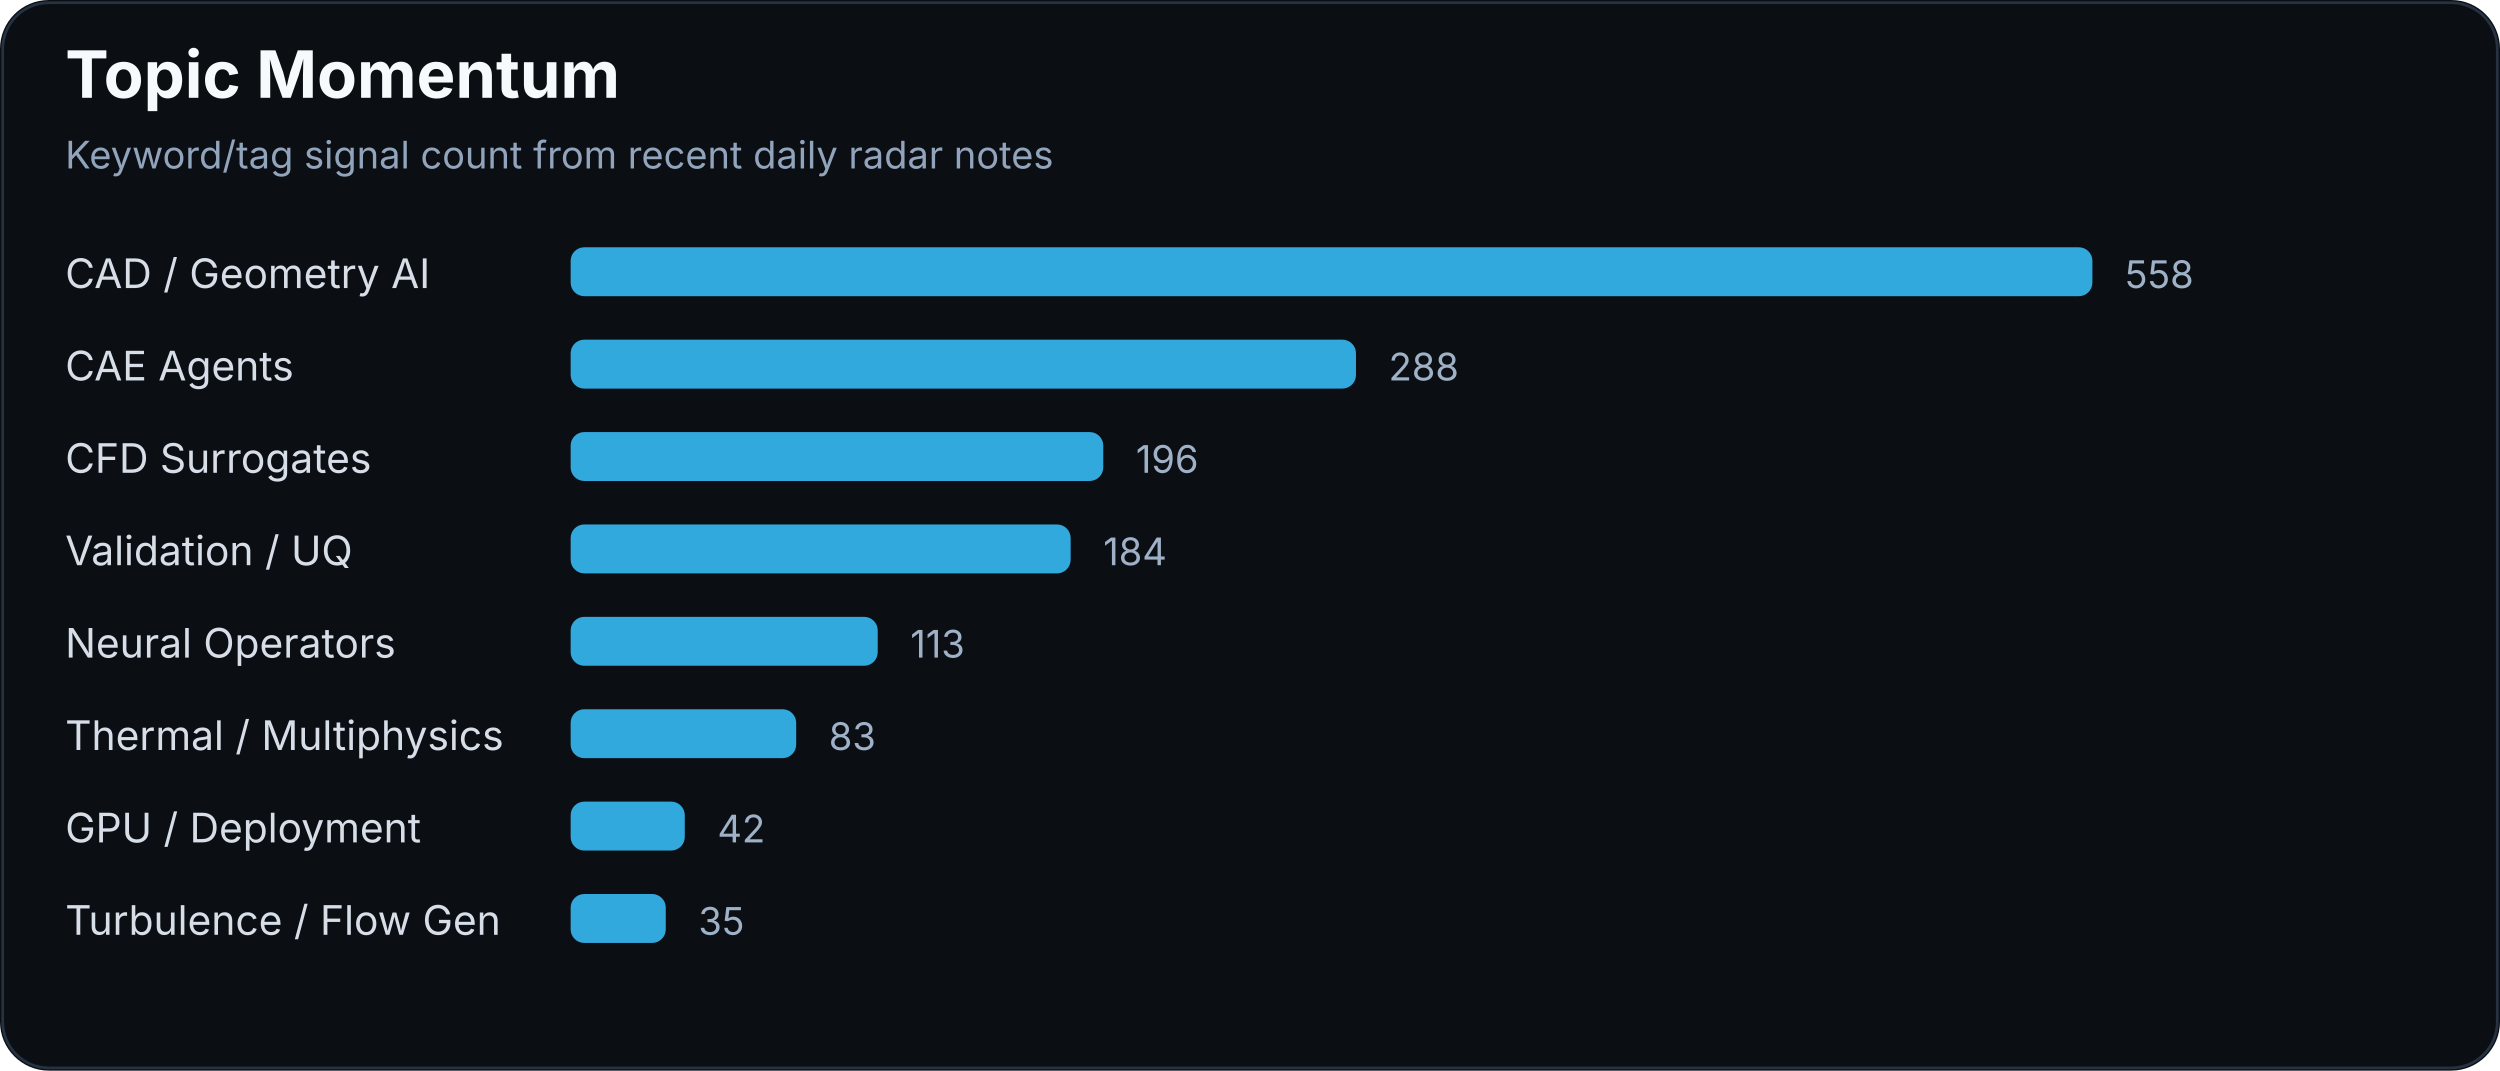
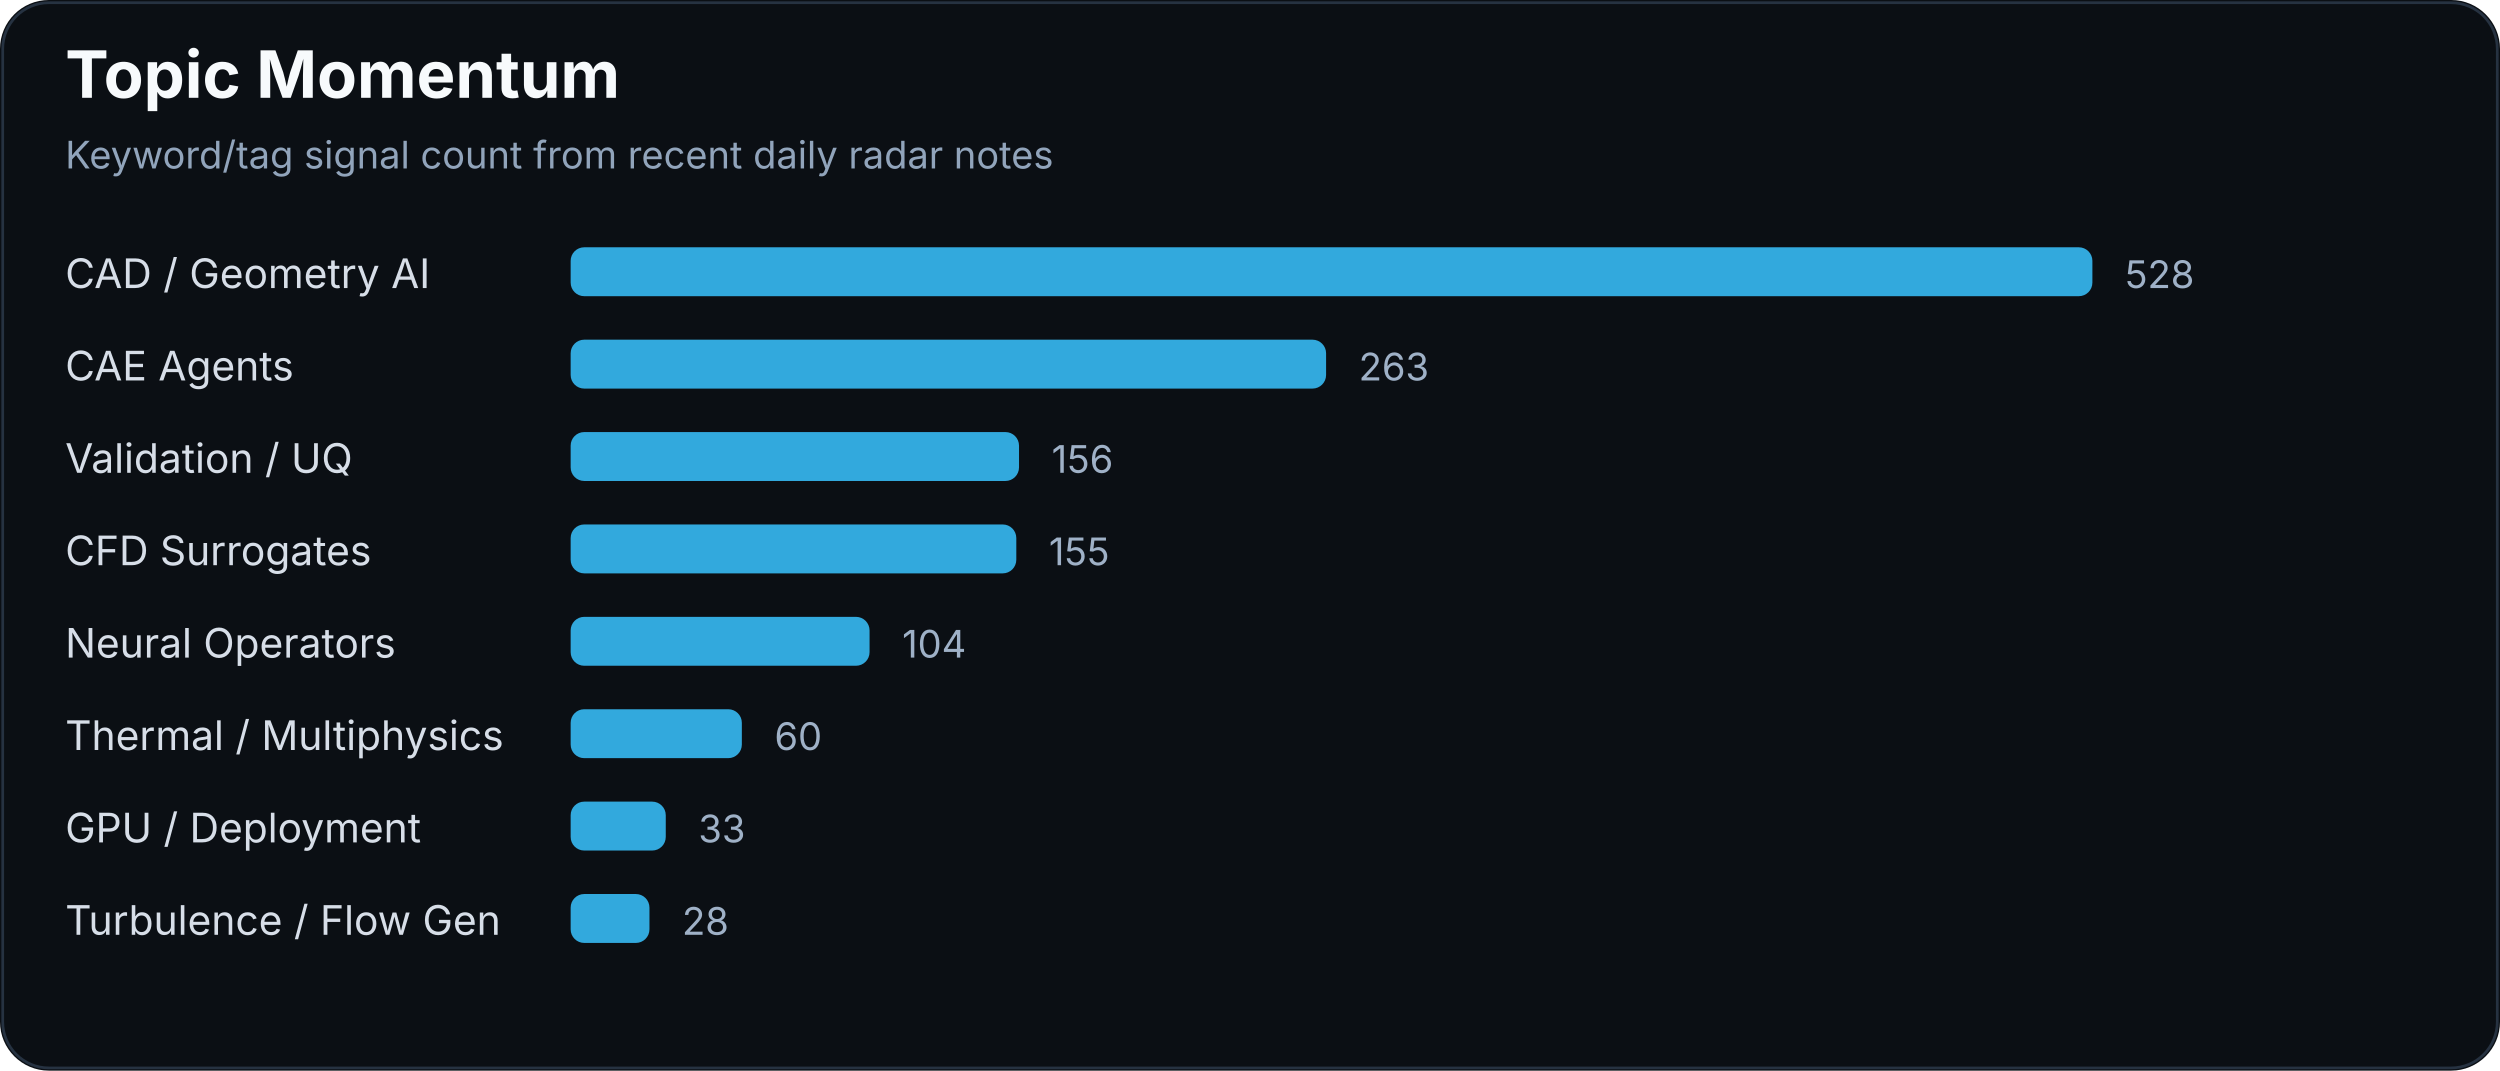
<svg xmlns="http://www.w3.org/2000/svg" width="920" height="394" viewBox="0 0 920 394">
  <rect width="100%" height="100%" rx="18" fill="#0b0f14" />
  <rect x="1" y="1" width="918" height="392" rx="17" fill="none" stroke="#263241" />
  <text x="24" y="36" font-size="24" font-family="Inter, ui-sans-serif, system-ui, -apple-system, Segoe UI, sans-serif" font-weight="700" fill="#f7fafc">Topic Momentum</text>
  <text x="24" y="62" font-size="14" font-family="Inter, ui-sans-serif, system-ui, -apple-system, Segoe UI, sans-serif" fill="#91a4bb">Keyword/tag signal count from recent daily radar notes</text>
  <g font-family="Inter, ui-sans-serif, system-ui, -apple-system, Segoe UI, sans-serif">
    <text x="24" y="106" font-size="15" fill="#d7dee8">CAD / Geometry AI</text>
    <rect x="210" y="91" width="560" height="18" rx="5" fill="#38bdf8" opacity="0.88" />
-     <text x="782" y="106" font-size="14" fill="#9fb1c7">558</text>
+     <text x="782" y="106" font-size="14" fill="#9fb1c7">528</text>
    <text x="24" y="140" font-size="15" fill="#d7dee8">CAE Agents</text>
-     <rect x="210" y="125" width="289" height="18" rx="5" fill="#38bdf8" opacity="0.88" />
-     <text x="511" y="140" font-size="14" fill="#9fb1c7">288</text>
-     <text x="24" y="174" font-size="15" fill="#d7dee8">CFD Surrogates</text>
-     <rect x="210" y="159" width="196" height="18" rx="5" fill="#38bdf8" opacity="0.88" />
-     <text x="418" y="174" font-size="14" fill="#9fb1c7">196</text>
-     <text x="24" y="208" font-size="15" fill="#d7dee8">Validation / UQ</text>
-     <rect x="210" y="193" width="184" height="18" rx="5" fill="#38bdf8" opacity="0.88" />
-     <text x="406" y="208" font-size="14" fill="#9fb1c7">184</text>
+     <rect x="210" y="125" width="278" height="18" rx="5" fill="#38bdf8" opacity="0.88" />
+     <text x="500" y="140" font-size="14" fill="#9fb1c7">263</text>
+     <text x="24" y="174" font-size="15" fill="#d7dee8">Validation / UQ</text>
+     <rect x="210" y="159" width="165" height="18" rx="5" fill="#38bdf8" opacity="0.88" />
+     <text x="387" y="174" font-size="14" fill="#9fb1c7">156</text>
+     <text x="24" y="208" font-size="15" fill="#d7dee8">CFD Surrogates</text>
+     <rect x="210" y="193" width="164" height="18" rx="5" fill="#38bdf8" opacity="0.88" />
+     <text x="386" y="208" font-size="14" fill="#9fb1c7">155</text>
    <text x="24" y="242" font-size="15" fill="#d7dee8">Neural Operators</text>
-     <rect x="210" y="227" width="113" height="18" rx="5" fill="#38bdf8" opacity="0.88" />
-     <text x="335" y="242" font-size="14" fill="#9fb1c7">113</text>
+     <rect x="210" y="227" width="110" height="18" rx="5" fill="#38bdf8" opacity="0.88" />
+     <text x="332" y="242" font-size="14" fill="#9fb1c7">104</text>
    <text x="24" y="276" font-size="15" fill="#d7dee8">Thermal / Multiphysics</text>
-     <rect x="210" y="261" width="83" height="18" rx="5" fill="#38bdf8" opacity="0.88" />
-     <text x="305" y="276" font-size="14" fill="#9fb1c7">83</text>
+     <rect x="210" y="261" width="63" height="18" rx="5" fill="#38bdf8" opacity="0.88" />
+     <text x="285" y="276" font-size="14" fill="#9fb1c7">60</text>
    <text x="24" y="310" font-size="15" fill="#d7dee8">GPU / Deployment</text>
-     <rect x="210" y="295" width="42" height="18" rx="5" fill="#38bdf8" opacity="0.88" />
-     <text x="264" y="310" font-size="14" fill="#9fb1c7">42</text>
+     <rect x="210" y="295" width="35" height="18" rx="5" fill="#38bdf8" opacity="0.88" />
+     <text x="257" y="310" font-size="14" fill="#9fb1c7">33</text>
    <text x="24" y="344" font-size="15" fill="#d7dee8">Turbulence / Flow Gen</text>
-     <rect x="210" y="329" width="35" height="18" rx="5" fill="#38bdf8" opacity="0.88" />
-     <text x="257" y="344" font-size="14" fill="#9fb1c7">35</text>
+     <rect x="210" y="329" width="29" height="18" rx="5" fill="#38bdf8" opacity="0.88" />
+     <text x="251" y="344" font-size="14" fill="#9fb1c7">28</text>
  </g>
</svg>
